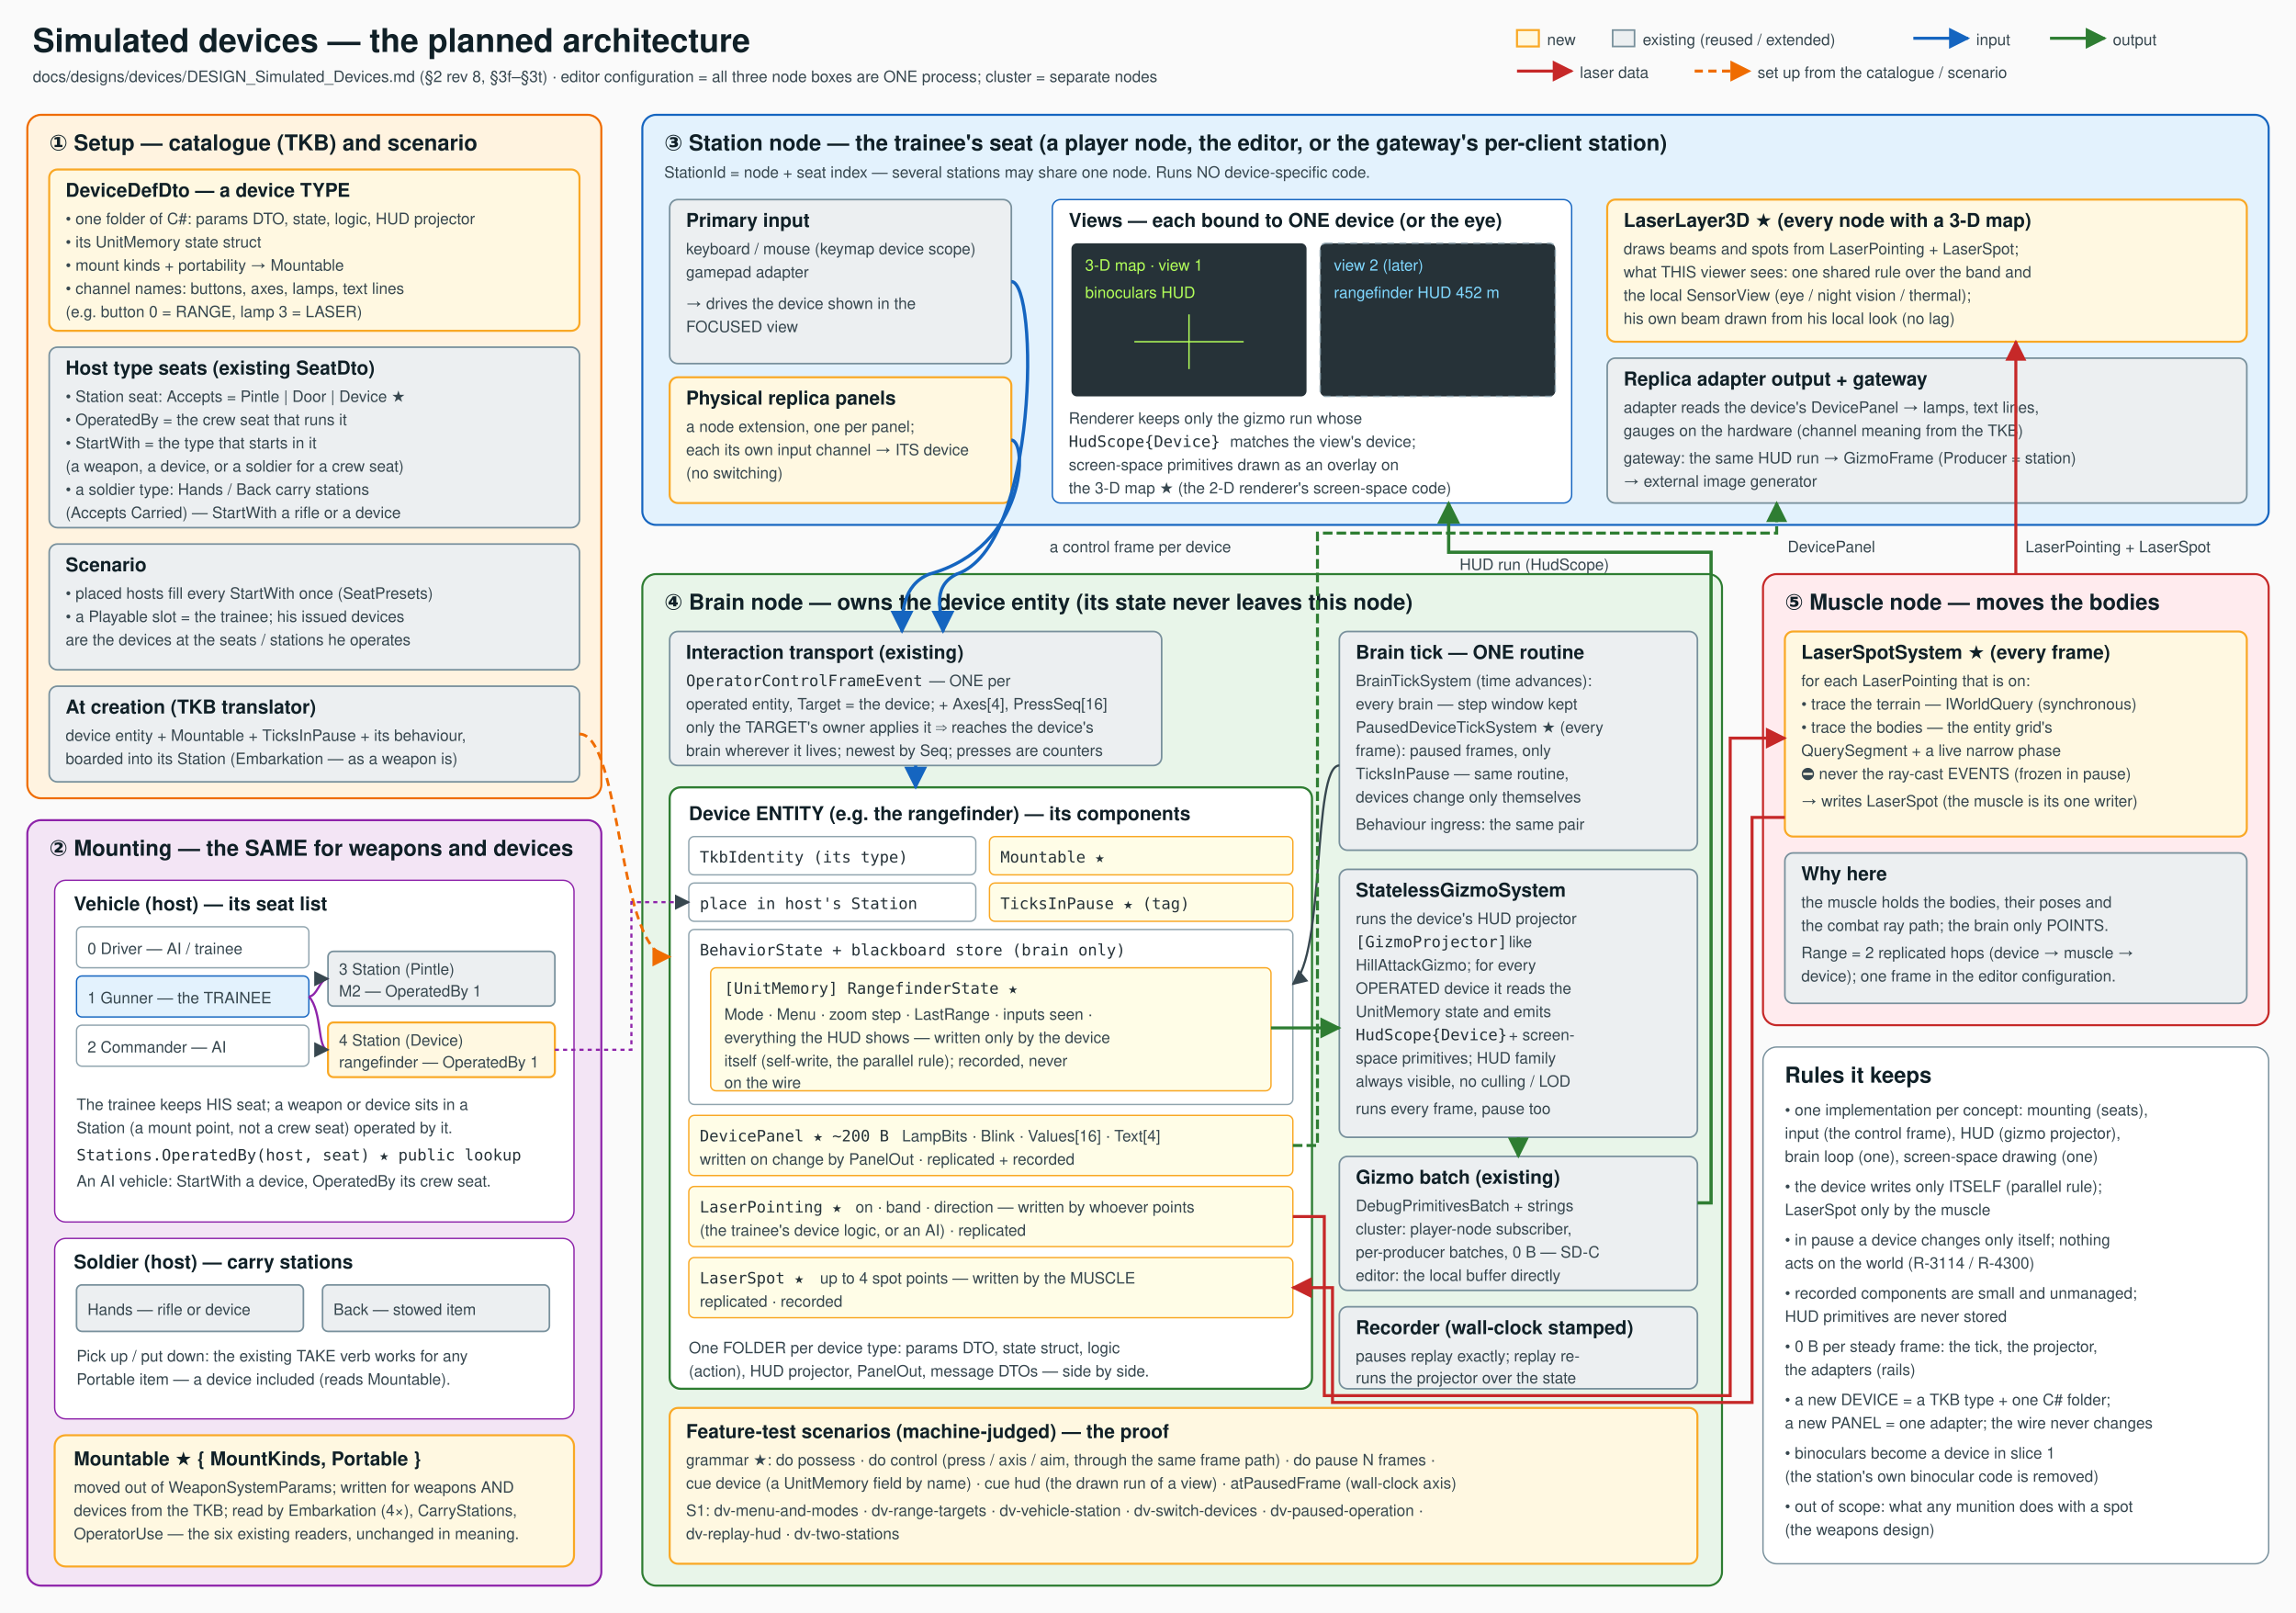
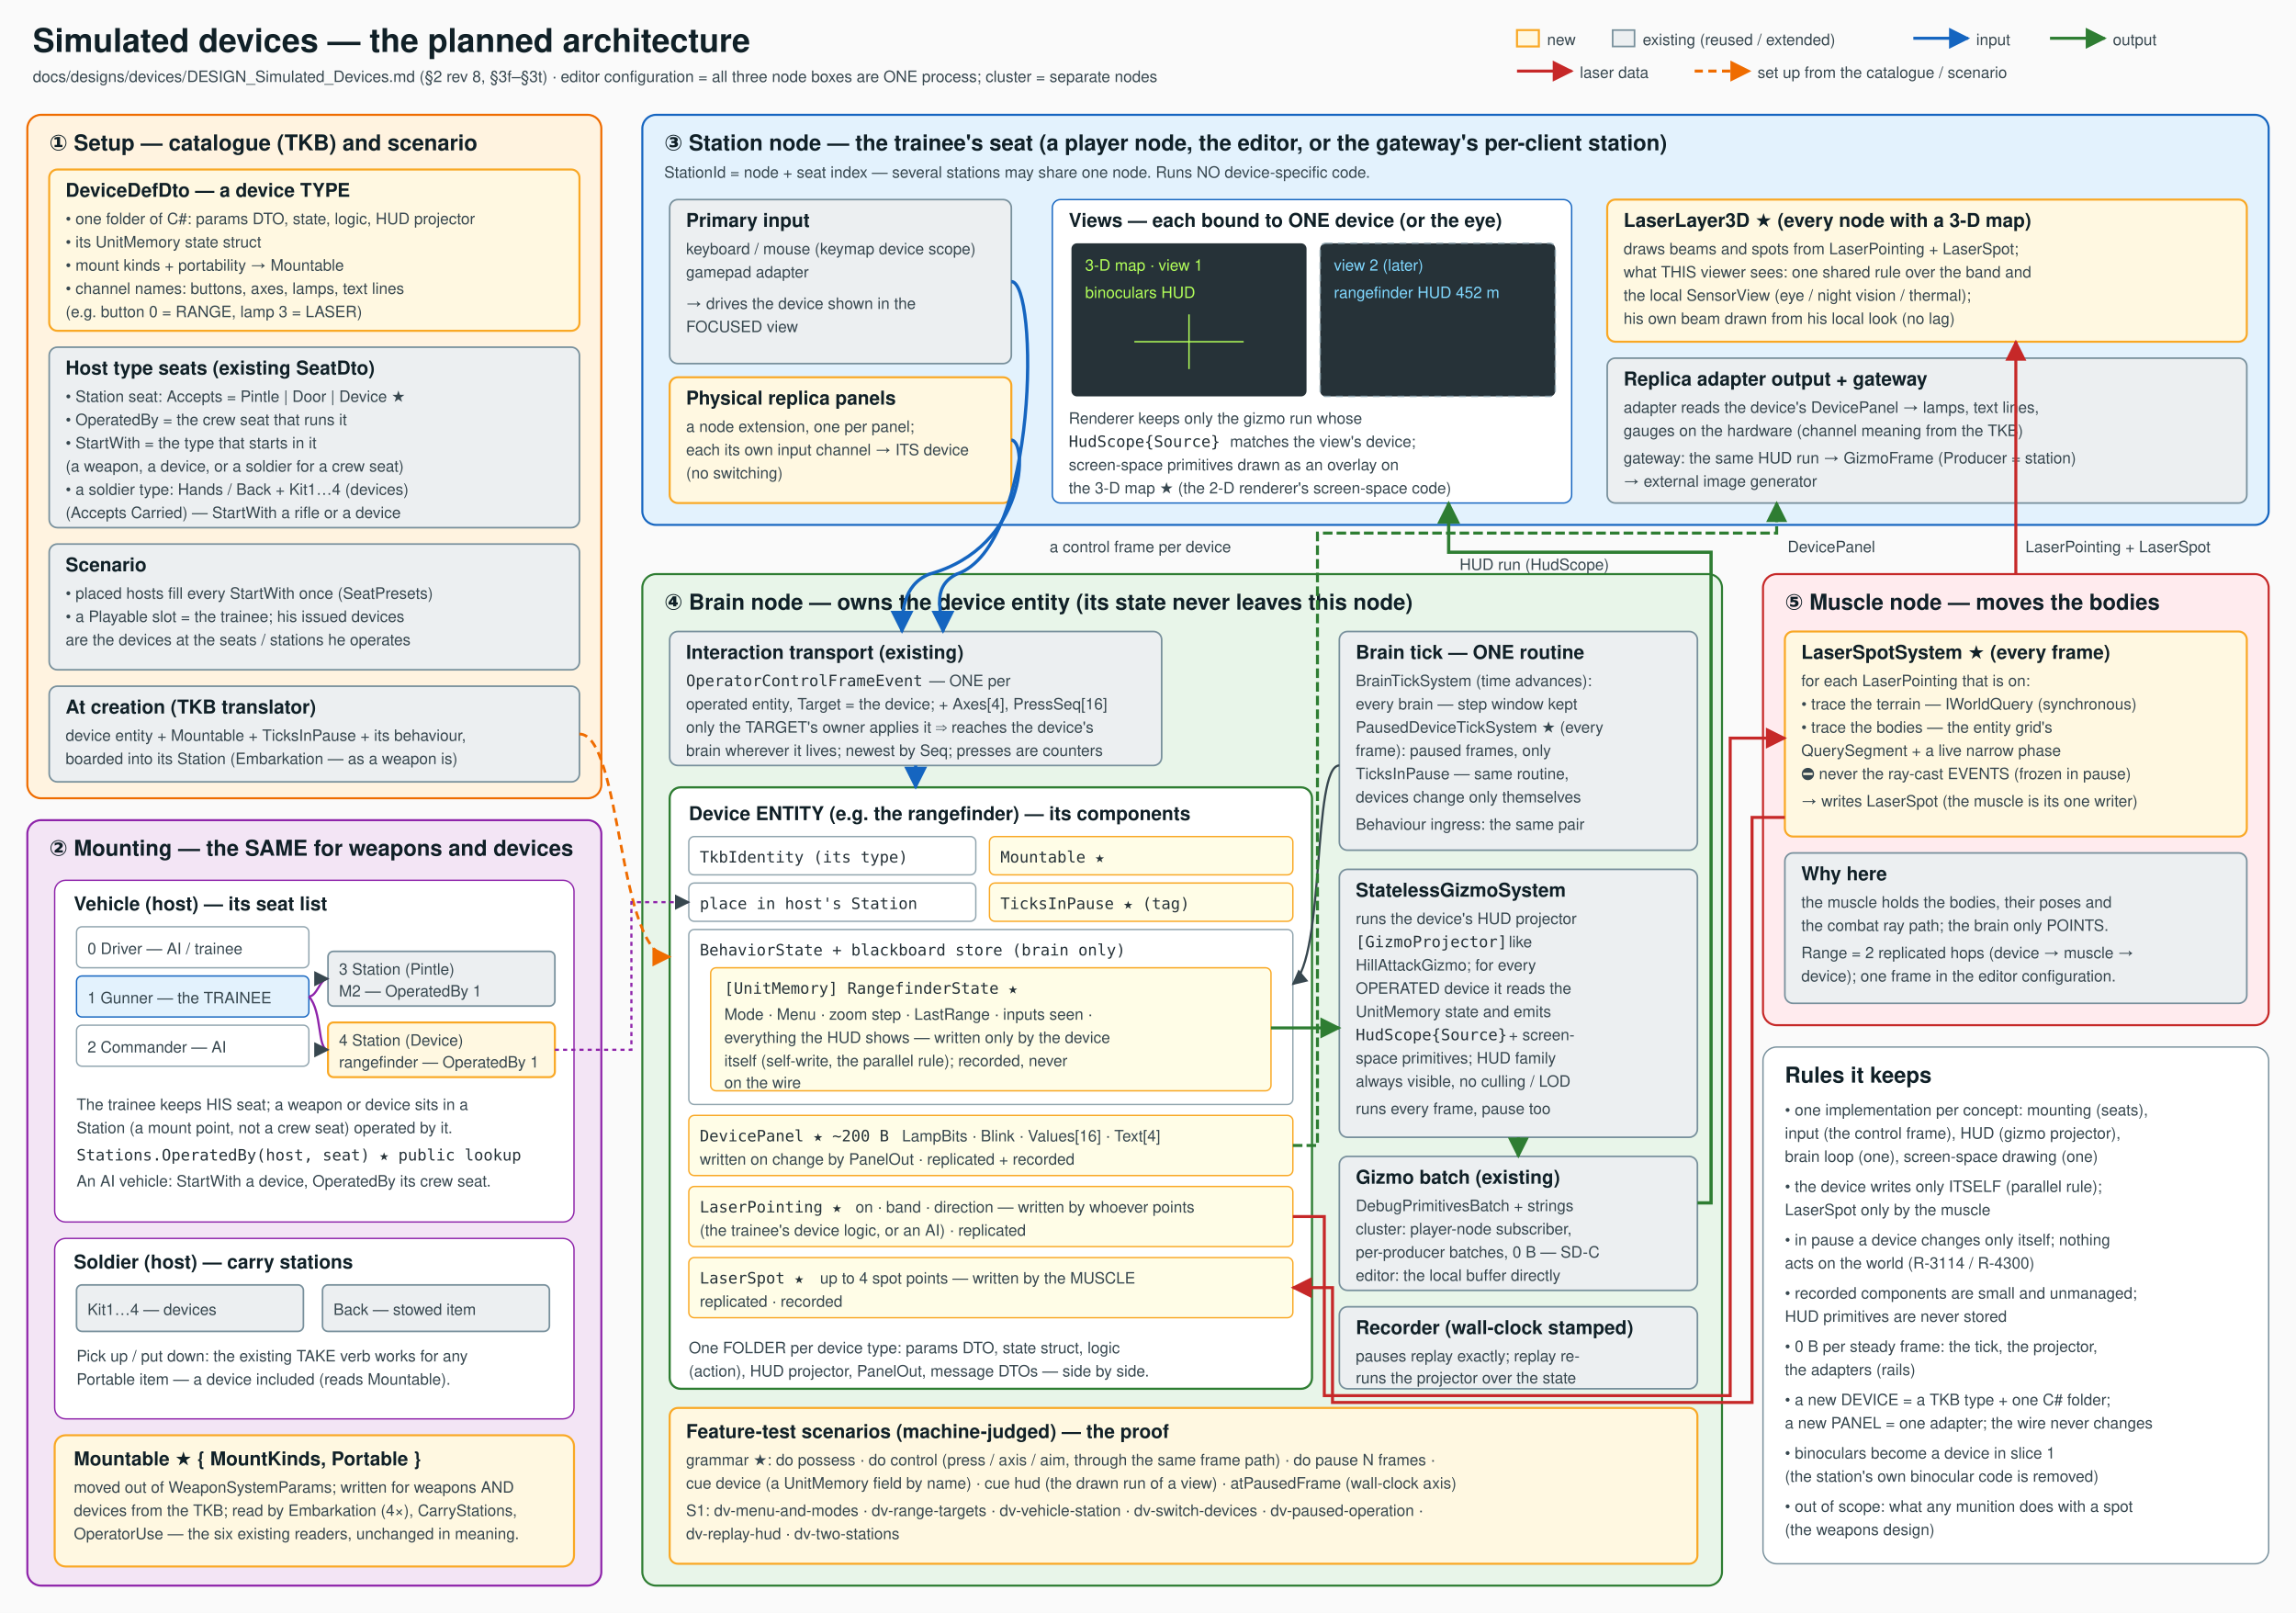
<svg xmlns="http://www.w3.org/2000/svg" width="1680" height="1180" viewBox="0 0 1680 1180" font-family="Segoe UI, Helvetica, Arial, sans-serif">
  <defs>
    <marker id="a" viewBox="0 0 10 10" refX="9" refY="5" markerWidth="7" markerHeight="7" orient="auto-start-reverse">
      <path d="M0,0 L10,5 L0,10 z" fill="#37474f" />
    </marker>
    <marker id="ab" viewBox="0 0 10 10" refX="9" refY="5" markerWidth="7" markerHeight="7" orient="auto-start-reverse">
      <path d="M0,0 L10,5 L0,10 z" fill="#1565c0" />
    </marker>
    <marker id="ag" viewBox="0 0 10 10" refX="9" refY="5" markerWidth="7" markerHeight="7" orient="auto-start-reverse">
      <path d="M0,0 L10,5 L0,10 z" fill="#2e7d32" />
    </marker>
    <marker id="ar" viewBox="0 0 10 10" refX="9" refY="5" markerWidth="7" markerHeight="7" orient="auto-start-reverse">
      <path d="M0,0 L10,5 L0,10 z" fill="#c62828" />
    </marker>
    <marker id="ao" viewBox="0 0 10 10" refX="9" refY="5" markerWidth="7" markerHeight="7" orient="auto-start-reverse">
      <path d="M0,0 L10,5 L0,10 z" fill="#ef6c00" />
    </marker>
    <style>
      .t{font-size:13px;fill:#263238}
      .s{font-size:11.5px;fill:#37474f}
      .h{font-size:16px;font-weight:700;fill:#102027}
      .h2{font-size:14px;font-weight:700;fill:#102027}
      .new{fill:#fff8e1;stroke:#f9a825;stroke-width:1.5}
      .ex{fill:#eceff1;stroke:#78909c;stroke-width:1.2}
      .comp{fill:#ffffff;stroke:#90a4ae;stroke-width:1}
      .compn{fill:#fffde7;stroke:#f9a825;stroke-width:1}
      .mono{font-family:Consolas, Menlo, monospace;font-size:11.5px;fill:#263238}
    </style>
  </defs>
  <rect width="1680" height="1180" fill="#fafafa" />
  <text x="24" y="38" font-size="24" font-weight="700" fill="#102027">Simulated devices — the planned architecture</text>
  <text x="24" y="60" class="s">docs/designs/devices/DESIGN_Simulated_Devices.md (§2 rev 8, §3f–§3t) · editor configuration = all three node boxes are ONE process; cluster = separate nodes</text>
  <g transform="translate(1110,22)">
    <rect x="0" y="0" width="16" height="12" class="new" />
    <text x="22" y="11" class="s">new</text>
    <rect x="70" y="0" width="16" height="12" class="ex" />
    <text x="92" y="11" class="s">existing (reused / extended)</text>
    <line x1="290" y1="6" x2="330" y2="6" stroke="#1565c0" stroke-width="2.2" marker-end="url(#ab)" />
    <text x="336" y="11" class="s">input</text>
    <line x1="390" y1="6" x2="430" y2="6" stroke="#2e7d32" stroke-width="2.2" marker-end="url(#ag)" />
    <text x="436" y="11" class="s">output</text>
    <line x1="0" y1="30" x2="40" y2="30" stroke="#c62828" stroke-width="2.2" marker-end="url(#ar)" />
    <text x="46" y="35" class="s">laser data</text>
    <line x1="130" y1="30" x2="170" y2="30" stroke="#ef6c00" stroke-width="2.2" stroke-dasharray="6 4" marker-end="url(#ao)" />
    <text x="176" y="35" class="s">set up from the catalogue / scenario</text>
  </g>
  <rect x="20" y="84" width="420" height="500" rx="10" fill="#fff3e0" stroke="#ef6c00" stroke-width="1.5" />
  <text x="36" y="110" class="h">① Setup — catalogue (TKB) and scenario</text>
  <rect x="36" y="124" width="388" height="118" rx="6" class="new" />
  <text x="48" y="144" class="h2">DeviceDefDto — a device TYPE</text>
  <text x="48" y="164" class="s">• one folder of C#: params DTO, state, logic, HUD projector</text>
  <text x="48" y="181" class="s">• its UnitMemory state struct</text>
  <text x="48" y="198" class="s">• mount kinds + portability → Mountable</text>
  <text x="48" y="215" class="s">• channel names: buttons, axes, lamps, text lines</text>
  <text x="48" y="232" class="s">  (e.g. button 0 = RANGE, lamp 3 = LASER)</text>
  <rect x="36" y="254" width="388" height="132" rx="6" class="ex" />
  <text x="48" y="274" class="h2">Host type seats (existing SeatDto)</text>
  <text x="48" y="294" class="s">• Station seat: Accepts = Pintle | Door | Device ★</text>
  <text x="48" y="311" class="s">• OperatedBy = the crew seat that runs it</text>
  <text x="48" y="328" class="s">• StartWith = the type that starts in it</text>
  <text x="48" y="345" class="s">  (a weapon, a device, or a soldier for a crew seat)</text>
-   <text x="48" y="362" class="s">• a soldier type: Hands / Back carry stations</text>
+   <text x="48" y="362" class="s">• a soldier type: Hands / Back + Kit1…4 (devices)</text>
  <text x="48" y="379" class="s">  (Accepts Carried) — StartWith a rifle or a device</text>
  <rect x="36" y="398" width="388" height="92" rx="6" class="ex" />
  <text x="48" y="418" class="h2">Scenario</text>
  <text x="48" y="438" class="s">• placed hosts fill every StartWith once (SeatPresets)</text>
  <text x="48" y="455" class="s">• a Playable slot = the trainee; his issued devices</text>
  <text x="48" y="472" class="s">  are the devices at the seats / stations he operates</text>
  <rect x="36" y="502" width="388" height="70" rx="6" class="ex" />
  <text x="48" y="522" class="h2">At creation (TKB translator)</text>
  <text x="48" y="542" class="s">device entity + Mountable + TicksInPause + its behaviour,</text>
  <text x="48" y="559" class="s">boarded into its Station (Embarkation — as a weapon is)</text>
  <rect x="20" y="600" width="420" height="560" rx="10" fill="#f3e5f5" stroke="#8e24aa" stroke-width="1.5" />
  <text x="36" y="626" class="h">② Mounting — the SAME for weapons and devices</text>
  <rect x="40" y="644" width="380" height="250" rx="8" fill="#ffffff" stroke="#8e24aa" />
  <text x="54" y="666" class="h2">Vehicle (host) — its seat list</text>
  <g class="s">
    <rect x="56" y="678" width="170" height="30" rx="4" class="comp" />
    <text x="64" y="698" class="s">0 Driver — AI / trainee</text>
    <rect x="56" y="714" width="170" height="30" rx="4" fill="#e3f2fd" stroke="#1565c0" />
    <text x="64" y="734" class="s">1 Gunner — the TRAINEE</text>
    <rect x="56" y="750" width="170" height="30" rx="4" class="comp" />
    <text x="64" y="770" class="s">2 Commander — AI</text>
    <rect x="240" y="696" width="166" height="40" rx="4" class="ex" />
    <text x="248" y="713" class="s">3 Station (Pintle)</text>
    <text x="248" y="729" class="s">M2 — OperatedBy 1</text>
    <rect x="240" y="748" width="166" height="40" rx="4" class="new" />
    <text x="248" y="765" class="s">4 Station (Device)</text>
    <text x="248" y="781" class="s">rangefinder — OperatedBy 1</text>
  </g>
  <path d="M226,729 C232,729 234,716 240,716" fill="none" stroke="#8e24aa" stroke-width="1.6" marker-end="url(#a)" />
  <path d="M226,729 C236,740 232,768 240,768" fill="none" stroke="#8e24aa" stroke-width="1.6" marker-end="url(#a)" />
  <text x="56" y="812" class="s">The trainee keeps HIS seat; a weapon or device sits in a</text>
  <text x="56" y="829" class="s">Station (a mount point, not a crew seat) operated by it.</text>
  <text x="56" y="849" class="mono">Stations.OperatedBy(host, seat) ★ public lookup</text>
  <text x="56" y="868" class="s">An AI vehicle: StartWith a device, OperatedBy its crew seat.</text>
  <rect x="40" y="906" width="380" height="132" rx="8" fill="#ffffff" stroke="#8e24aa" />
  <text x="54" y="928" class="h2">Soldier (host) — carry stations</text>
  <rect x="56" y="940" width="166" height="34" rx="4" class="ex" />
-   <text x="64" y="962" class="s">Hands — rifle or device</text>
+   <text x="64" y="962" class="s">Kit1…4 — devices</text>
  <rect x="236" y="940" width="166" height="34" rx="4" class="ex" />
  <text x="244" y="962" class="s">Back — stowed item</text>
  <text x="56" y="996" class="s">Pick up / put down: the existing TAKE verb works for any</text>
  <text x="56" y="1013" class="s">Portable item — a device included (reads Mountable).</text>
  <rect x="40" y="1050" width="380" height="96" rx="8" class="new" />
  <text x="54" y="1072" class="h2">Mountable ★ { MountKinds, Portable }</text>
  <text x="54" y="1092" class="s">moved out of WeaponSystemParams; written for weapons AND</text>
  <text x="54" y="1109" class="s">devices from the TKB; read by Embarkation (4×), CarryStations,</text>
  <text x="54" y="1126" class="s">OperatorUse — the six existing readers, unchanged in meaning.</text>
  <rect x="470" y="84" width="1190" height="300" rx="10" fill="#e3f2fd" stroke="#1565c0" stroke-width="1.5" />
  <text x="486" y="110" class="h">③ Station node — the trainee's seat (a player node, the editor, or the gateway's per-client station)</text>
  <text x="486" y="130" class="s">StationId = node + seat index — several stations may share one node. Runs NO device-specific code.</text>
  <rect x="490" y="146" width="250" height="120" rx="6" class="ex" />
  <text x="502" y="166" class="h2">Primary input</text>
  <text x="502" y="186" class="s">keyboard / mouse (keymap device scope)</text>
  <text x="502" y="203" class="s">gamepad adapter</text>
  <text x="502" y="226" class="s">→ drives the device shown in the</text>
  <text x="502" y="243" class="s">   FOCUSED view</text>
  <rect x="490" y="276" width="250" height="92" rx="6" class="new" />
  <text x="502" y="296" class="h2">Physical replica panels</text>
  <text x="502" y="316" class="s">a node extension, one per panel;</text>
  <text x="502" y="333" class="s">each its own input channel → ITS device</text>
  <text x="502" y="350" class="s">(no switching)</text>
  <rect x="770" y="146" width="380" height="222" rx="6" fill="#ffffff" stroke="#1565c0" />
  <text x="782" y="166" class="h2">Views — each bound to ONE device (or the eye)</text>
  <rect x="784" y="178" width="172" height="112" rx="4" fill="#263238" />
  <text x="794" y="198" font-size="11.5" fill="#b2ff59">3-D map · view 1</text>
  <text x="794" y="218" font-size="11.5" fill="#b2ff59">binoculars HUD</text>
  <line x1="830" y1="250" x2="910" y2="250" stroke="#b2ff59" />
  <line x1="870" y1="230" x2="870" y2="270" stroke="#b2ff59" />
  <rect x="966" y="178" width="172" height="112" rx="4" fill="#263238" stroke-dasharray="5 4" stroke="#90a4ae" />
  <text x="976" y="198" font-size="11.5" fill="#80d8ff">view 2 (later)</text>
  <text x="976" y="218" font-size="11.5" fill="#80d8ff">rangefinder HUD  452 m</text>
  <text x="782" y="310" class="s">Renderer keeps only the gizmo run whose</text>
-   <text x="782" y="327" class="mono">HudScope{Device}</text>
+   <text x="782" y="327" class="mono">HudScope{Source}</text>
  <text x="900" y="327" class="s"> matches the view's device;</text>
  <text x="782" y="344" class="s">screen-space primitives drawn as an overlay on</text>
  <text x="782" y="361" class="s">the 3-D map ★ (the 2-D renderer's screen-space code)</text>
  <rect x="1176" y="146" width="468" height="104" rx="6" class="new" />
  <text x="1188" y="166" class="h2">LaserLayer3D ★ (every node with a 3-D map)</text>
  <text x="1188" y="186" class="s">draws beams and spots from LaserPointing + LaserSpot;</text>
  <text x="1188" y="203" class="s">what THIS viewer sees: one shared rule over the band and</text>
  <text x="1188" y="220" class="s">the local SensorView (eye / night vision / thermal);</text>
  <text x="1188" y="237" class="s">his own beam drawn from his local look (no lag)</text>
  <rect x="1176" y="262" width="468" height="106" rx="6" class="ex" />
  <text x="1188" y="282" class="h2">Replica adapter output + gateway</text>
  <text x="1188" y="302" class="s">adapter reads the device's DevicePanel → lamps, text lines,</text>
  <text x="1188" y="319" class="s">gauges on the hardware (channel meaning from the TKB)</text>
  <text x="1188" y="339" class="s">gateway: the same HUD run → GizmoFrame (Producer = station)</text>
  <text x="1188" y="356" class="s">→ external image generator</text>
  <rect x="470" y="420" width="790" height="740" rx="10" fill="#e8f5e9" stroke="#2e7d32" stroke-width="1.5" />
  <text x="486" y="446" class="h">④ Brain node — owns the device entity (its state never leaves this node)</text>
  <rect x="490" y="462" width="360" height="98" rx="6" class="ex" />
  <text x="502" y="482" class="h2">Interaction transport (existing)</text>
  <text x="502" y="502" class="mono">OperatorControlFrameEvent</text>
  <text x="680" y="502" class="s"> — ONE per</text>
  <text x="502" y="519" class="s">operated entity, Target = the device; + Axes[4], PressSeq[16]</text>
  <text x="502" y="536" class="s">only the TARGET's owner applies it ⇒ reaches the device's</text>
  <text x="502" y="553" class="s">brain wherever it lives; newest by Seq; presses are counters</text>
  <rect x="490" y="576" width="470" height="440" rx="8" fill="#ffffff" stroke="#2e7d32" stroke-width="1.6" />
  <text x="504" y="600" class="h2">Device ENTITY (e.g. the rangefinder) — its components</text>
  <rect x="504" y="612" width="210" height="28" rx="4" class="comp" />
  <text x="512" y="631" class="mono">TkbIdentity (its type)</text>
  <rect x="724" y="612" width="222" height="28" rx="4" class="compn" />
  <text x="732" y="631" class="mono">Mountable ★</text>
  <rect x="724" y="646" width="222" height="28" rx="4" class="compn" />
  <text x="732" y="665" class="mono">TicksInPause ★ (tag)</text>
  <rect x="504" y="646" width="210" height="28" rx="4" class="comp" />
  <text x="512" y="665" class="mono">place in host's Station</text>
  <rect x="504" y="680" width="442" height="128" rx="4" class="comp" />
  <text x="512" y="699" class="mono">BehaviorState + blackboard store (brain only)</text>
  <rect x="520" y="708" width="410" height="90" rx="4" class="compn" />
  <text x="530" y="727" class="mono">[UnitMemory] RangefinderState ★</text>
  <text x="530" y="746" class="s">Mode · Menu · zoom step · LastRange · inputs seen ·</text>
  <text x="530" y="763" class="s">everything the HUD shows — written only by the device</text>
  <text x="530" y="780" class="s">itself (self-write, the parallel rule); recorded, never</text>
  <text x="530" y="796" class="s">on the wire</text>
  <rect x="504" y="816" width="442" height="44" rx="4" class="compn" />
  <text x="512" y="835" class="mono">DevicePanel ★ ~200 B</text>
  <text x="660" y="835" class="s">LampBits · Blink · Values[16] · Text[4]</text>
  <text x="512" y="852" class="s">written on change by PanelOut · replicated + recorded</text>
  <rect x="504" y="868" width="442" height="44" rx="4" class="compn" />
  <text x="512" y="887" class="mono">LaserPointing ★</text>
  <text x="626" y="887" class="s">on · band · direction — written by whoever points</text>
  <text x="512" y="904" class="s">(the trainee's device logic, or an AI) · replicated</text>
  <rect x="504" y="920" width="442" height="44" rx="4" class="compn" />
  <text x="512" y="939" class="mono">LaserSpot ★</text>
  <text x="600" y="939" class="s">up to 4 spot points — written by the MUSCLE</text>
  <text x="512" y="956" class="s">replicated · recorded</text>
  <text x="504" y="990" class="s">One FOLDER per device type: params DTO, state struct, logic</text>
  <text x="504" y="1007" class="s">(action), HUD projector, PanelOut, message DTOs — side by side.</text>
  <rect x="980" y="462" width="262" height="160" rx="6" class="ex" />
  <text x="992" y="482" class="h2">Brain tick — ONE routine</text>
  <text x="992" y="502" class="s">BrainTickSystem (time advances):</text>
  <text x="992" y="519" class="s">  every brain — step window kept</text>
  <text x="992" y="536" class="s">PausedDeviceTickSystem ★ (every</text>
  <text x="992" y="553" class="s">  frame): paused frames, only</text>
  <text x="992" y="570" class="s">  TicksInPause — same routine,</text>
  <text x="992" y="587" class="s">  devices change only themselves</text>
  <text x="992" y="607" class="s">Behaviour ingress: the same pair</text>
  <rect x="980" y="636" width="262" height="196" rx="6" class="ex" />
  <text x="992" y="656" class="h2">StatelessGizmoSystem</text>
  <text x="992" y="676" class="s">runs the device's HUD projector</text>
  <text x="992" y="693" class="mono">[GizmoProjector]</text>
  <text x="1104" y="693" class="s"> like</text>
  <text x="992" y="710" class="s">HillAttackGizmo; for every</text>
  <text x="992" y="727" class="s">OPERATED device it reads the</text>
  <text x="992" y="744" class="s">UnitMemory state and emits</text>
-   <text x="992" y="761" class="mono">HudScope{Device}</text>
+   <text x="992" y="761" class="mono">HudScope{Source}</text>
  <text x="1104" y="761" class="s"> + screen-</text>
  <text x="992" y="778" class="s">space primitives; HUD family</text>
  <text x="992" y="795" class="s">always visible, no culling / LOD</text>
  <text x="992" y="815" class="s">runs every frame, pause too</text>
  <rect x="980" y="846" width="262" height="98" rx="6" class="ex" />
  <text x="992" y="866" class="h2">Gizmo batch (existing)</text>
  <text x="992" y="886" class="s">DebugPrimitivesBatch + strings</text>
  <text x="992" y="903" class="s">cluster: player-node subscriber,</text>
  <text x="992" y="920" class="s">per-producer batches, 0 B — SD-C</text>
  <text x="992" y="937" class="s">editor: the local buffer directly</text>
  <rect x="980" y="956" width="262" height="60" rx="6" class="ex" />
  <text x="992" y="976" class="h2">Recorder (wall-clock stamped)</text>
  <text x="992" y="996" class="s">pauses replay exactly; replay re-</text>
  <text x="992" y="1012" class="s">runs the projector over the state</text>
  <rect x="490" y="1030" width="752" height="114" rx="6" class="new" />
  <text x="502" y="1052" class="h2">Feature-test scenarios (machine-judged) — the proof</text>
  <text x="502" y="1072" class="s">grammar ★: do possess · do control (press / axis / aim, through the same frame path) · do pause N frames ·</text>
  <text x="502" y="1089" class="s">cue device (a UnitMemory field by name) · cue hud (the drawn run of a view) · atPausedFrame (wall-clock axis)</text>
  <text x="502" y="1109" class="s">S1: dv-menu-and-modes · dv-range-targets · dv-vehicle-station · dv-switch-devices · dv-paused-operation ·</text>
  <text x="502" y="1126" class="s">    dv-replay-hud · dv-two-stations</text>
  <rect x="1290" y="420" width="370" height="330" rx="10" fill="#ffebee" stroke="#c62828" stroke-width="1.5" />
  <text x="1306" y="446" class="h">⑤ Muscle node — moves the bodies</text>
  <rect x="1306" y="462" width="338" height="150" rx="6" class="new" />
  <text x="1318" y="482" class="h2">LaserSpotSystem ★ (every frame)</text>
  <text x="1318" y="502" class="s">for each LaserPointing that is on:</text>
  <text x="1318" y="519" class="s">• trace the terrain — IWorldQuery (synchronous)</text>
  <text x="1318" y="536" class="s">• trace the bodies — the entity grid's</text>
  <text x="1318" y="553" class="s">  QuerySegment + a live narrow phase</text>
  <text x="1318" y="570" class="s">⛔ never the ray-cast EVENTS (frozen in pause)</text>
  <text x="1318" y="590" class="s">→ writes LaserSpot (the muscle is its one writer)</text>
  <rect x="1306" y="624" width="338" height="110" rx="6" class="ex" />
  <text x="1318" y="644" class="h2">Why here</text>
  <text x="1318" y="664" class="s">the muscle holds the bodies, their poses and</text>
  <text x="1318" y="681" class="s">the combat ray path; the brain only POINTS.</text>
  <text x="1318" y="701" class="s">Range = 2 replicated hops (device → muscle →</text>
  <text x="1318" y="718" class="s">device); one frame in the editor configuration.</text>
  <rect x="1290" y="766" width="370" height="378" rx="10" fill="#ffffff" stroke="#78909c" />
  <text x="1306" y="792" class="h">Rules it keeps</text>
  <text x="1306" y="816" class="s">• one implementation per concept: mounting (seats),</text>
  <text x="1306" y="833" class="s">  input (the control frame), HUD (gizmo projector),</text>
  <text x="1306" y="850" class="s">  brain loop (one), screen-space drawing (one)</text>
  <text x="1306" y="872" class="s">• the device writes only ITSELF (parallel rule);</text>
  <text x="1306" y="889" class="s">  LaserSpot only by the muscle</text>
  <text x="1306" y="911" class="s">• in pause a device changes only itself; nothing</text>
  <text x="1306" y="928" class="s">  acts on the world (R-3114 / R-4300)</text>
  <text x="1306" y="950" class="s">• recorded components are small and unmanaged;</text>
  <text x="1306" y="967" class="s">  HUD primitives are never stored</text>
  <text x="1306" y="989" class="s">• 0 B per steady frame: the tick, the projector,</text>
  <text x="1306" y="1006" class="s">  the adapters (rails)</text>
  <text x="1306" y="1028" class="s">• a new DEVICE = a TKB type + one C# folder;</text>
  <text x="1306" y="1045" class="s">  a new PANEL = one adapter; the wire never changes</text>
  <text x="1306" y="1067" class="s">• binoculars become a device in slice 1</text>
  <text x="1306" y="1084" class="s">  (the station's own binocular code is removed)</text>
  <text x="1306" y="1106" class="s">• out of scope: what any munition does with a spot</text>
  <text x="1306" y="1123" class="s">  (the weapons design)</text>
  <path d="M424,537 C455,537 452,700 490,700" fill="none" stroke="#ef6c00" stroke-width="2" stroke-dasharray="6 4" marker-end="url(#ao)" />
  <path d="M406,768 L462,768 L462,660 L504,660" fill="none" stroke="#8e24aa" stroke-width="1.6" stroke-dasharray="3 3" marker-end="url(#a)" />
  <path d="M740,206 C760,206 760,400 700,420 C680,430 690,450 690,462" fill="none" stroke="#1565c0" stroke-width="2.4" marker-end="url(#ab)" />
  <path d="M740,322 C752,322 752,400 680,420 C660,428 660,450 660,462" fill="none" stroke="#1565c0" stroke-width="2.4" marker-end="url(#ab)" />
  <text x="768" y="404" class="s" fill="#1565c0">a control frame per device</text>
  <path d="M670,560 L670,576" stroke="#1565c0" stroke-width="2.4" marker-end="url(#ab)" />
  <path d="M980,560 C960,560 970,700 946,720" fill="none" stroke="#37474f" stroke-width="1.6" marker-end="url(#a)" />
  <path d="M930,752 L980,752" fill="none" stroke="#2e7d32" stroke-width="2.2" marker-end="url(#ag)" />
  <path d="M1111,832 L1111,846" stroke="#2e7d32" stroke-width="2.2" marker-end="url(#ag)" />
  <path d="M1242,880 L1252,880 L1252,404 L1060,404 L1060,368" fill="none" stroke="#2e7d32" stroke-width="2.4" marker-end="url(#ag)" />
  <text x="1068" y="417" class="s" fill="#2e7d32">HUD run (HudScope)</text>
  <path d="M946,838 L964,838 L964,390 L1300,390 L1300,368" fill="none" stroke="#2e7d32" stroke-width="2.2" stroke-dasharray="7 3" marker-end="url(#ag)" />
  <text x="1308" y="404" class="s" fill="#2e7d32">DevicePanel</text>
  <path d="M946,890 L969,890 L969,1021 L1266,1021 L1266,540 L1306,540" fill="none" stroke="#c62828" stroke-width="2.2" marker-end="url(#ar)" />
  <path d="M1306,598 L1282,598 L1282,1026 L975,1026 L975,942 L946,942" fill="none" stroke="#c62828" stroke-width="2.2" marker-end="url(#ar)" />
  <path d="M1475,420 L1475,250" stroke="#c62828" stroke-width="2.2" marker-end="url(#ar)" />
  <text x="1482" y="404" class="s" fill="#c62828">LaserPointing + LaserSpot</text>
</svg>
